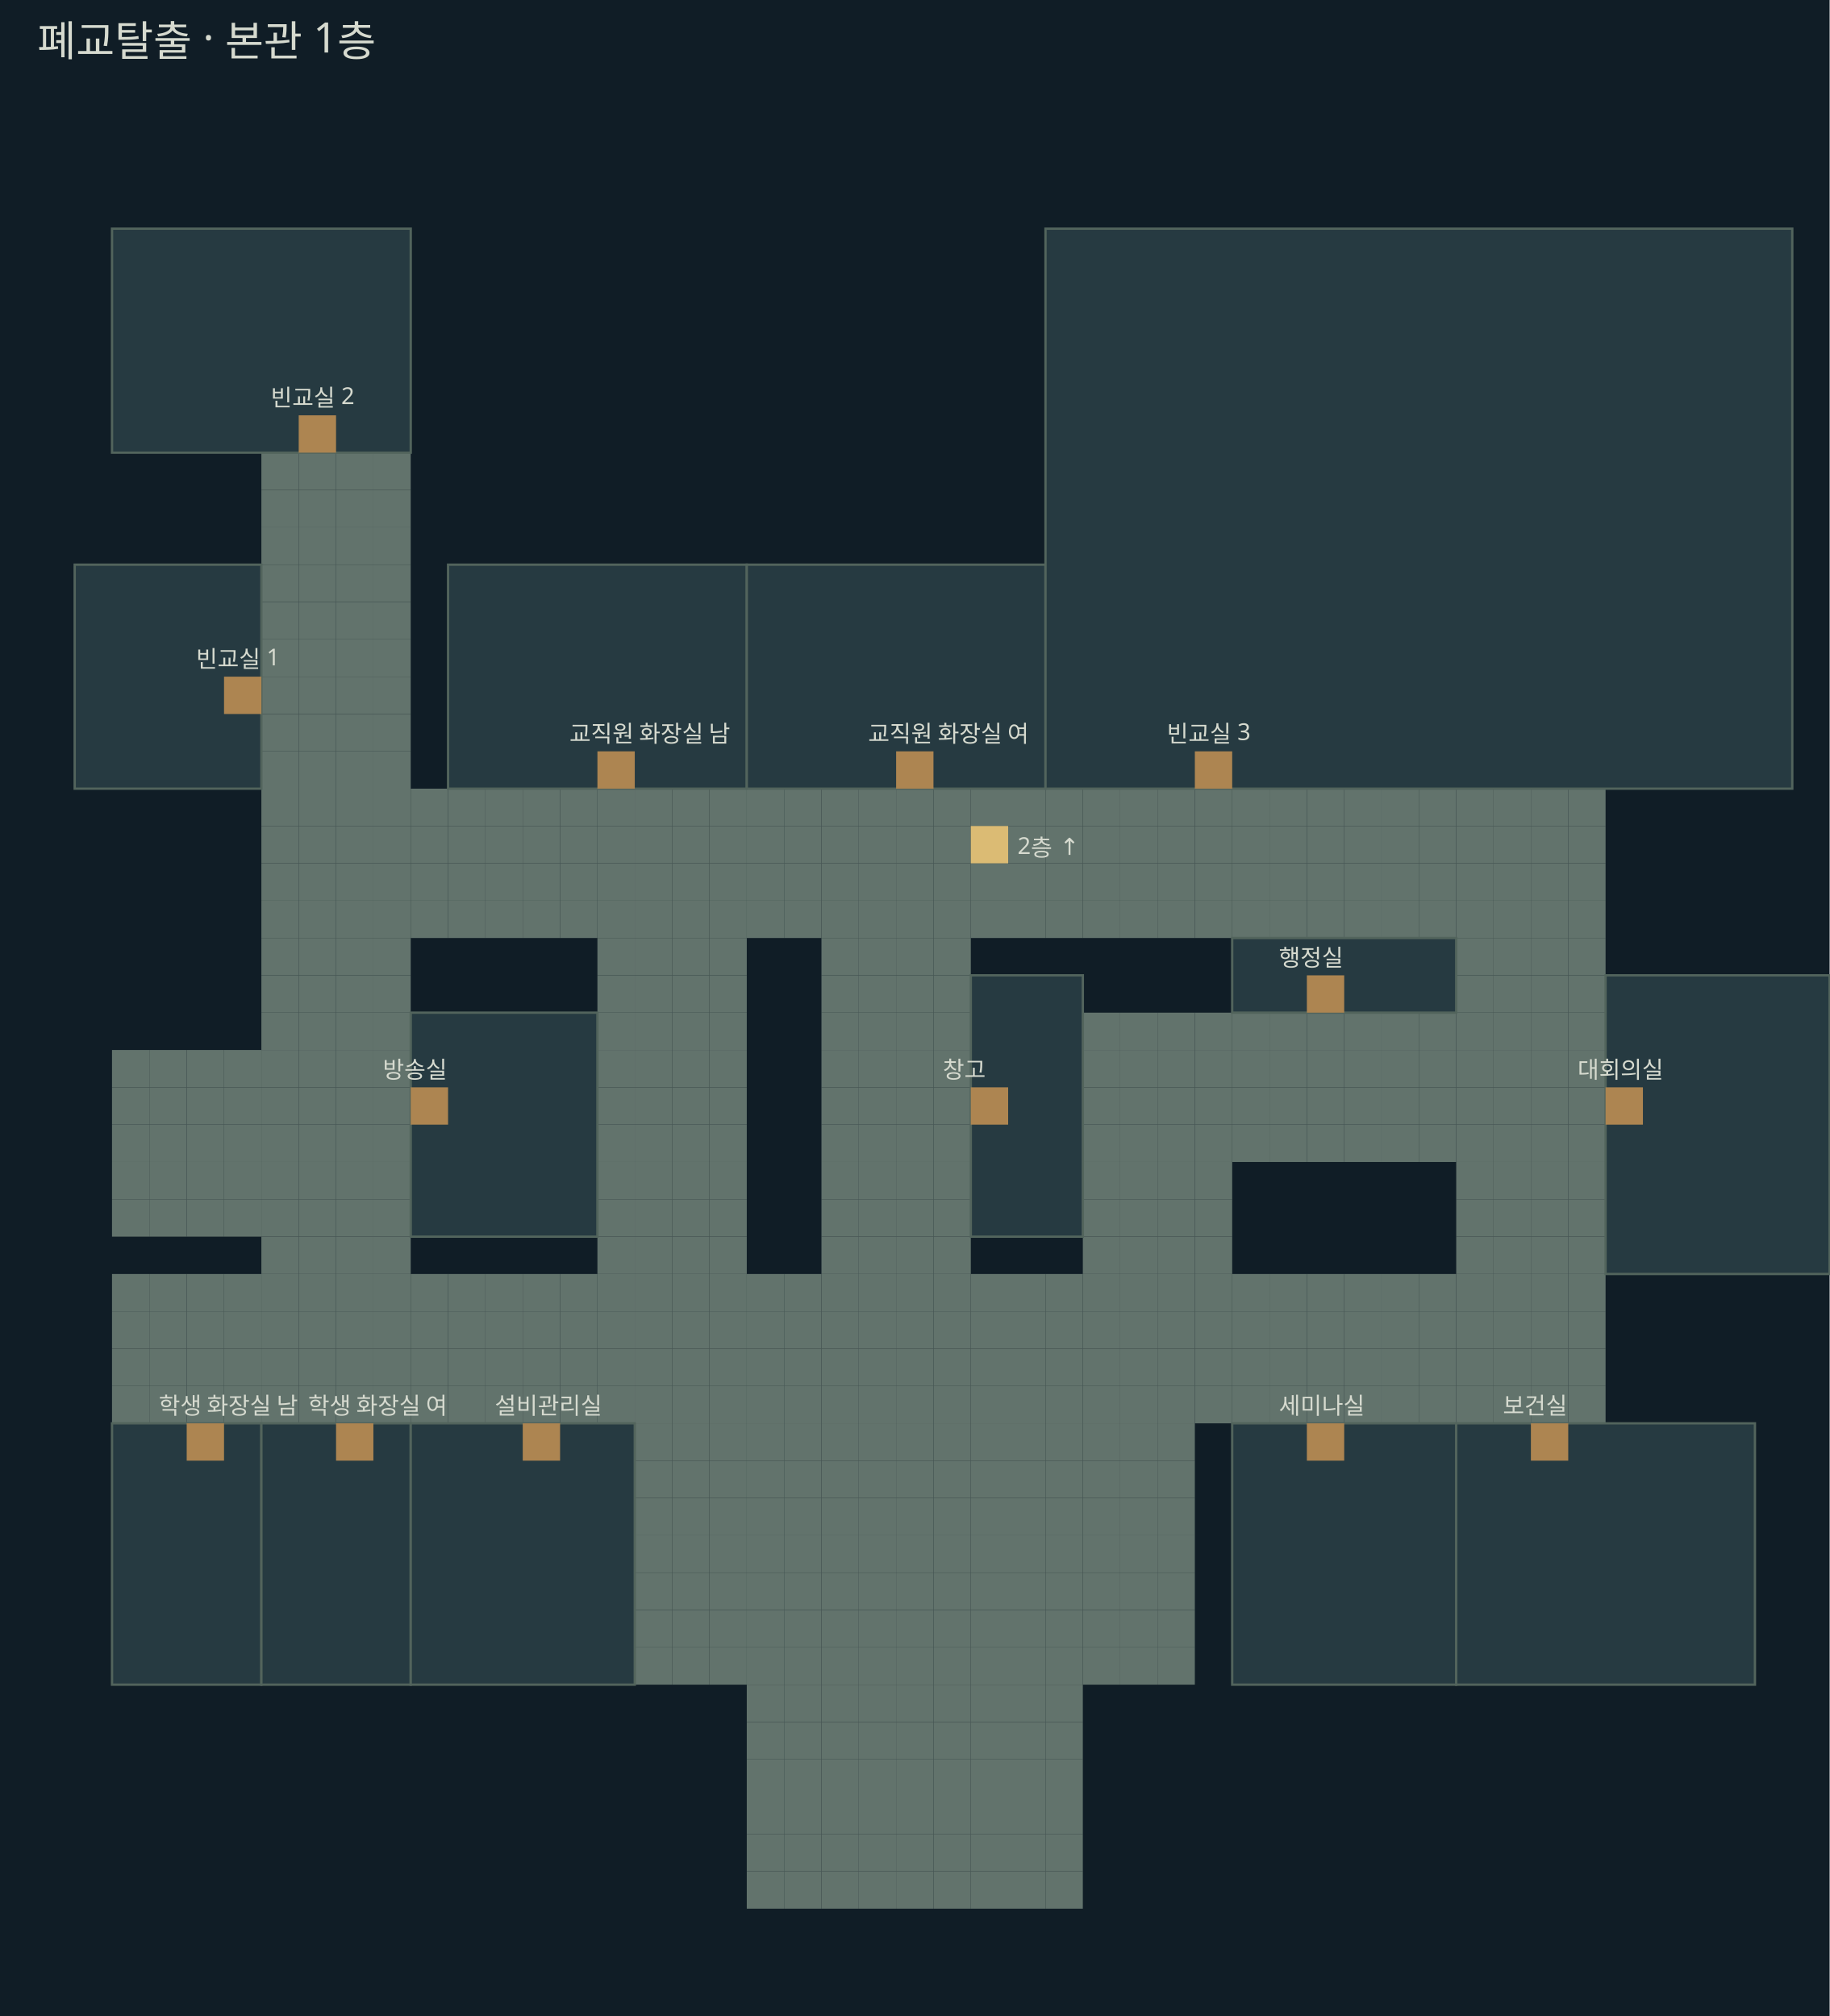
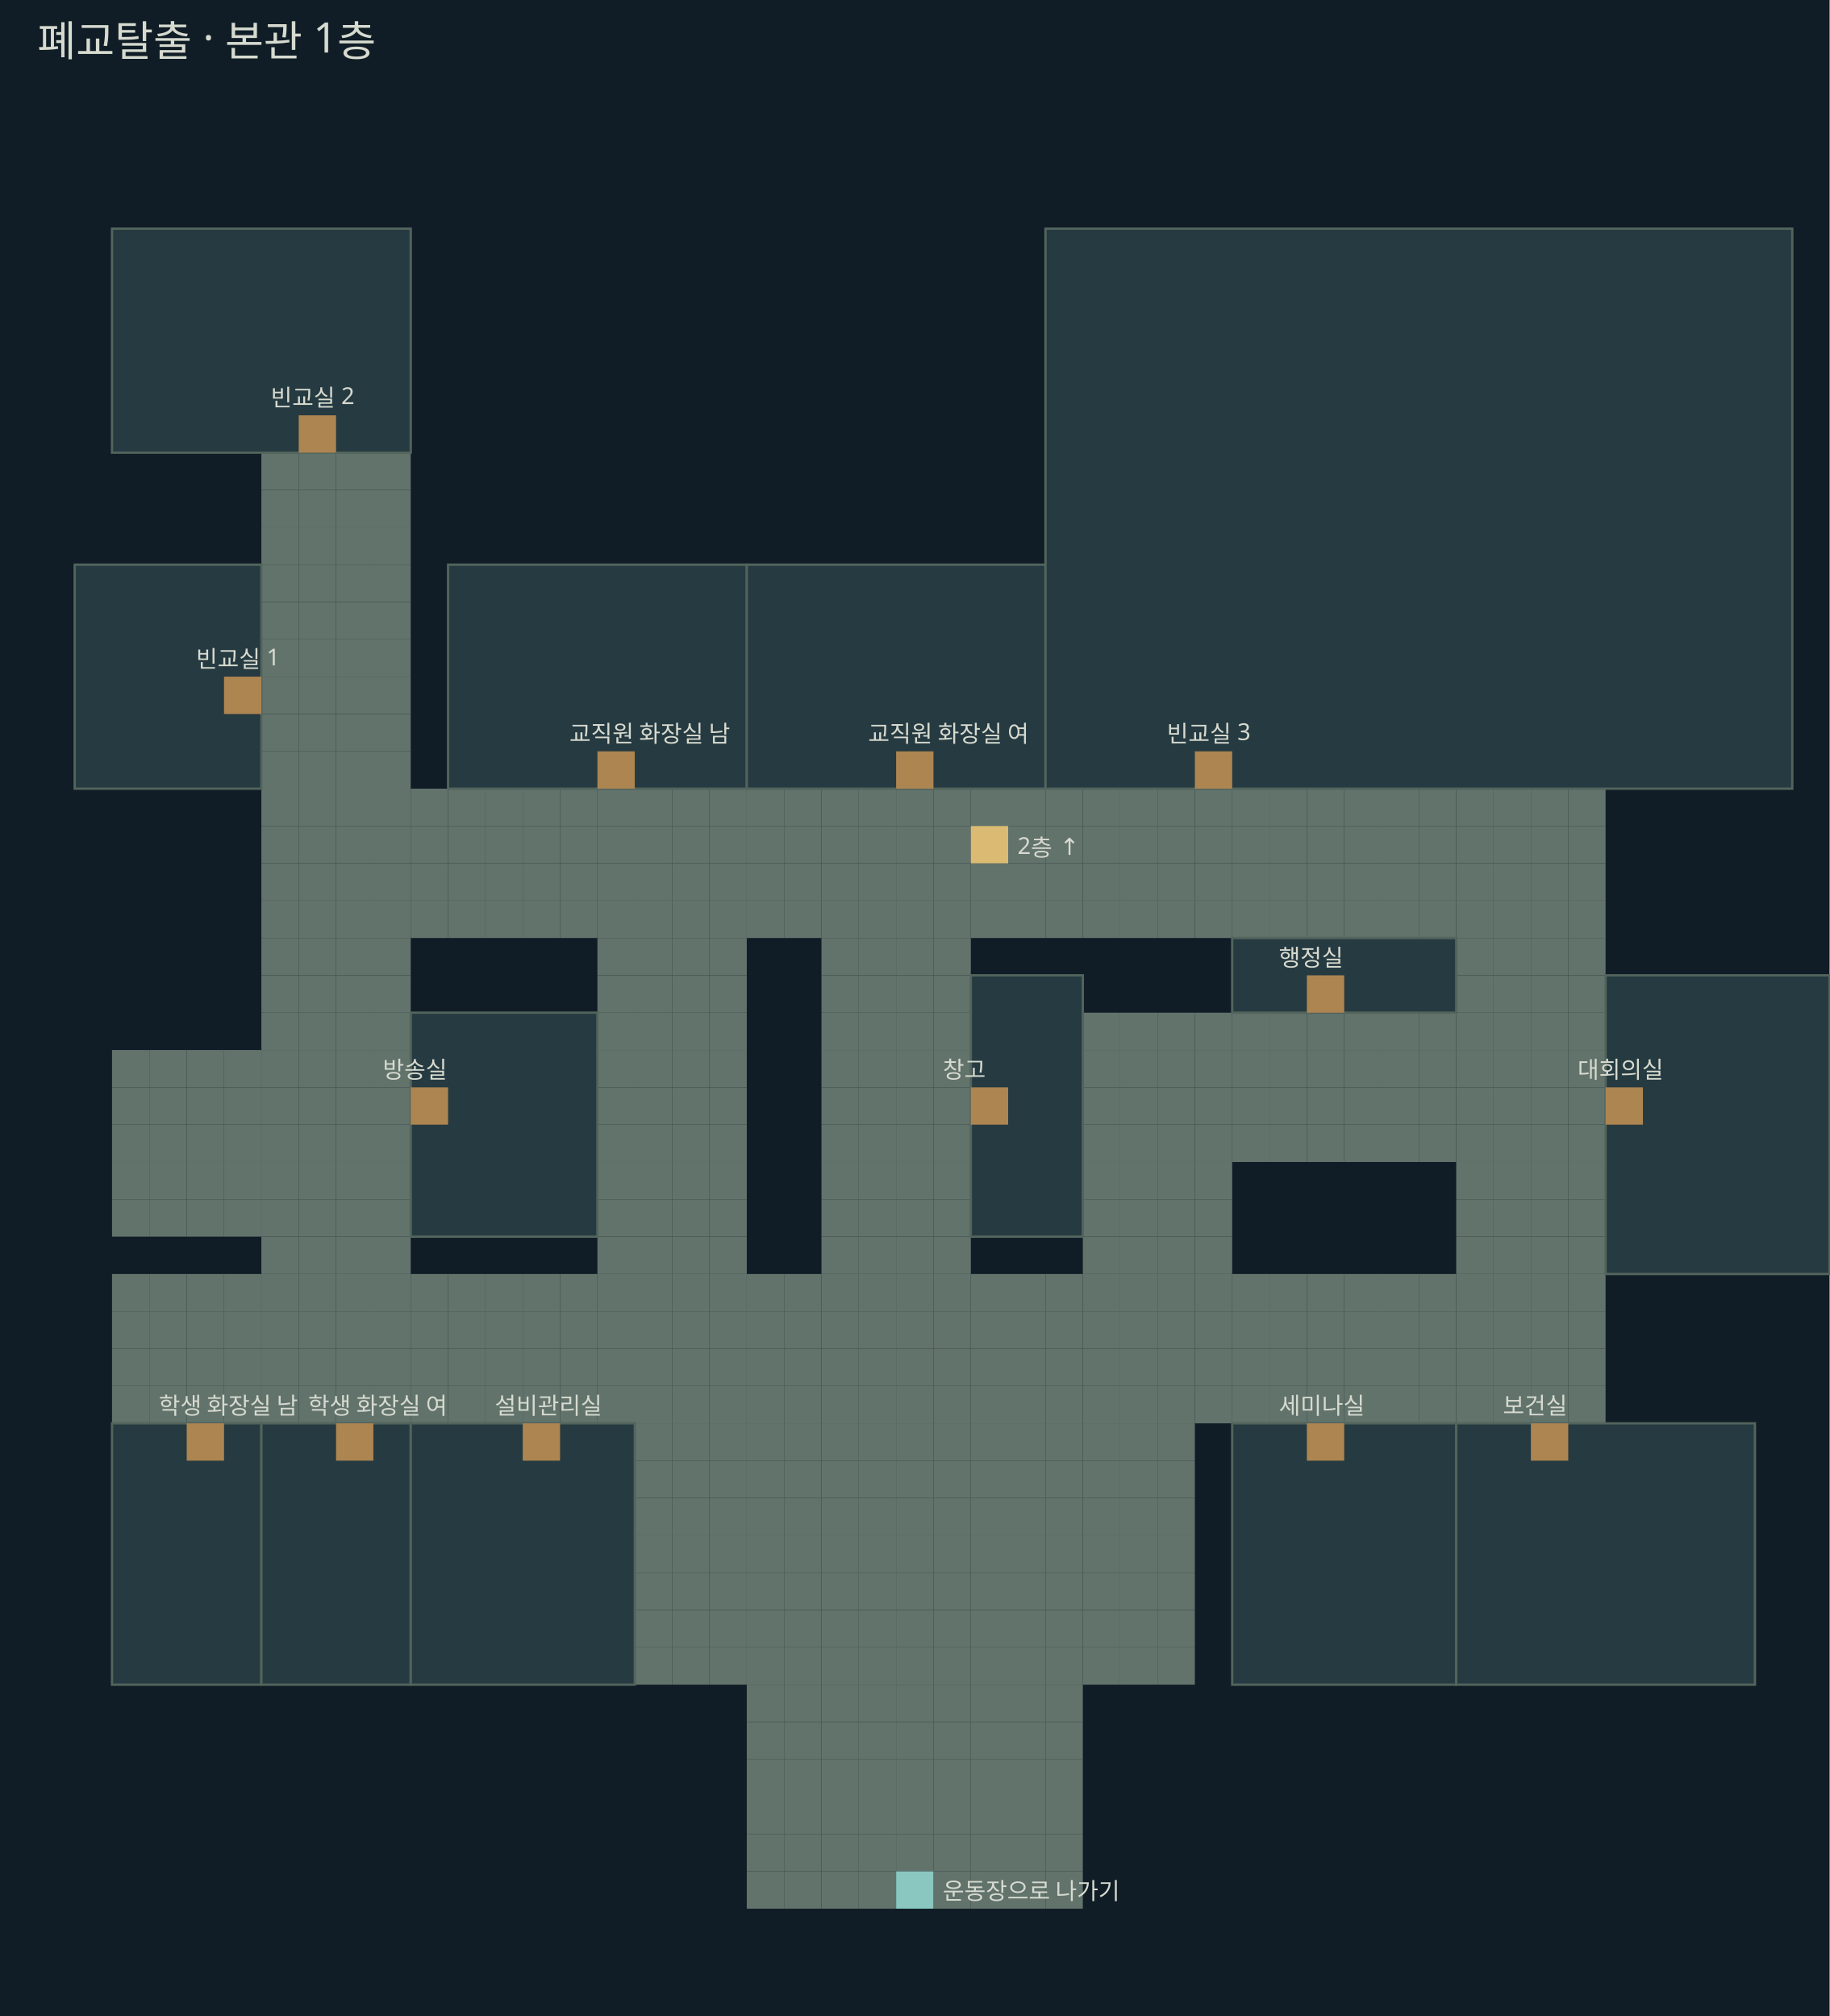
<svg xmlns="http://www.w3.org/2000/svg" viewBox="0 0 784 864">
  <rect width="784" height="864" fill="#101d26" />
  <style>text{font:10px sans-serif;fill:#d6dacf}</style>
  <text x="16" y="24" style="font-size:18px">폐교탈출 · 본관 1층</text>
  <rect x="48" y="594" width="16" height="16" fill="#62736c" />
  <rect x="48" y="578" width="16" height="16" fill="#62736c" />
  <rect x="48" y="562" width="16" height="16" fill="#62736c" />
  <rect x="48" y="546" width="16" height="16" fill="#62736c" />
  <rect x="48" y="514" width="16" height="16" fill="#62736c" />
  <rect x="48" y="498" width="16" height="16" fill="#62736c" />
  <rect x="48" y="482" width="16" height="16" fill="#62736c" />
  <rect x="48" y="466" width="16" height="16" fill="#62736c" />
  <rect x="48" y="450" width="16" height="16" fill="#62736c" />
  <rect x="64" y="594" width="16" height="16" fill="#62736c" />
  <rect x="64" y="578" width="16" height="16" fill="#62736c" />
  <rect x="64" y="562" width="16" height="16" fill="#62736c" />
  <rect x="64" y="546" width="16" height="16" fill="#62736c" />
  <rect x="64" y="514" width="16" height="16" fill="#62736c" />
  <rect x="64" y="498" width="16" height="16" fill="#62736c" />
  <rect x="64" y="482" width="16" height="16" fill="#62736c" />
  <rect x="64" y="466" width="16" height="16" fill="#62736c" />
  <rect x="64" y="450" width="16" height="16" fill="#62736c" />
  <rect x="80" y="594" width="16" height="16" fill="#62736c" />
  <rect x="80" y="578" width="16" height="16" fill="#62736c" />
  <rect x="80" y="562" width="16" height="16" fill="#62736c" />
  <rect x="80" y="546" width="16" height="16" fill="#62736c" />
  <rect x="80" y="514" width="16" height="16" fill="#62736c" />
  <rect x="80" y="498" width="16" height="16" fill="#62736c" />
  <rect x="80" y="482" width="16" height="16" fill="#62736c" />
  <rect x="80" y="466" width="16" height="16" fill="#62736c" />
  <rect x="80" y="450" width="16" height="16" fill="#62736c" />
  <rect x="96" y="594" width="16" height="16" fill="#62736c" />
  <rect x="96" y="578" width="16" height="16" fill="#62736c" />
  <rect x="96" y="562" width="16" height="16" fill="#62736c" />
  <rect x="96" y="546" width="16" height="16" fill="#62736c" />
  <rect x="96" y="514" width="16" height="16" fill="#62736c" />
  <rect x="96" y="498" width="16" height="16" fill="#62736c" />
  <rect x="96" y="482" width="16" height="16" fill="#62736c" />
  <rect x="96" y="466" width="16" height="16" fill="#62736c" />
  <rect x="96" y="450" width="16" height="16" fill="#62736c" />
  <rect x="112" y="594" width="16" height="16" fill="#62736c" />
  <rect x="112" y="578" width="16" height="16" fill="#62736c" />
  <rect x="112" y="562" width="16" height="16" fill="#62736c" />
  <rect x="112" y="546" width="16" height="16" fill="#62736c" />
  <rect x="112" y="530" width="16" height="16" fill="#62736c" />
  <rect x="112" y="514" width="16" height="16" fill="#62736c" />
  <rect x="112" y="498" width="16" height="16" fill="#62736c" />
  <rect x="112" y="482" width="16" height="16" fill="#62736c" />
  <rect x="112" y="466" width="16" height="16" fill="#62736c" />
  <rect x="112" y="450" width="16" height="16" fill="#62736c" />
  <rect x="112" y="434" width="16" height="16" fill="#62736c" />
  <rect x="112" y="418" width="16" height="16" fill="#62736c" />
  <rect x="112" y="402" width="16" height="16" fill="#62736c" />
  <rect x="112" y="386" width="16" height="16" fill="#62736c" />
  <rect x="112" y="370" width="16" height="16" fill="#62736c" />
  <rect x="112" y="354" width="16" height="16" fill="#62736c" />
  <rect x="112" y="338" width="16" height="16" fill="#62736c" />
  <rect x="112" y="322" width="16" height="16" fill="#62736c" />
  <rect x="112" y="306" width="16" height="16" fill="#62736c" />
  <rect x="112" y="290" width="16" height="16" fill="#62736c" />
  <rect x="112" y="274" width="16" height="16" fill="#62736c" />
  <rect x="112" y="258" width="16" height="16" fill="#62736c" />
  <rect x="112" y="242" width="16" height="16" fill="#62736c" />
  <rect x="112" y="226" width="16" height="16" fill="#62736c" />
  <rect x="112" y="210" width="16" height="16" fill="#62736c" />
  <rect x="112" y="194" width="16" height="16" fill="#62736c" />
  <rect x="128" y="594" width="16" height="16" fill="#62736c" />
  <rect x="128" y="578" width="16" height="16" fill="#62736c" />
  <rect x="128" y="562" width="16" height="16" fill="#62736c" />
  <rect x="128" y="546" width="16" height="16" fill="#62736c" />
  <rect x="128" y="530" width="16" height="16" fill="#62736c" />
  <rect x="128" y="514" width="16" height="16" fill="#62736c" />
  <rect x="128" y="498" width="16" height="16" fill="#62736c" />
  <rect x="128" y="482" width="16" height="16" fill="#62736c" />
  <rect x="128" y="466" width="16" height="16" fill="#62736c" />
  <rect x="128" y="450" width="16" height="16" fill="#62736c" />
  <rect x="128" y="434" width="16" height="16" fill="#62736c" />
  <rect x="128" y="418" width="16" height="16" fill="#62736c" />
  <rect x="128" y="402" width="16" height="16" fill="#62736c" />
  <rect x="128" y="386" width="16" height="16" fill="#62736c" />
  <rect x="128" y="370" width="16" height="16" fill="#62736c" />
  <rect x="128" y="354" width="16" height="16" fill="#62736c" />
  <rect x="128" y="338" width="16" height="16" fill="#62736c" />
  <rect x="128" y="322" width="16" height="16" fill="#62736c" />
  <rect x="128" y="306" width="16" height="16" fill="#62736c" />
  <rect x="128" y="290" width="16" height="16" fill="#62736c" />
  <rect x="128" y="274" width="16" height="16" fill="#62736c" />
  <rect x="128" y="258" width="16" height="16" fill="#62736c" />
  <rect x="128" y="242" width="16" height="16" fill="#62736c" />
  <rect x="128" y="226" width="16" height="16" fill="#62736c" />
  <rect x="128" y="210" width="16" height="16" fill="#62736c" />
  <rect x="128" y="194" width="16" height="16" fill="#62736c" />
  <rect x="144" y="594" width="16" height="16" fill="#62736c" />
  <rect x="144" y="578" width="16" height="16" fill="#62736c" />
  <rect x="144" y="562" width="16" height="16" fill="#62736c" />
  <rect x="144" y="546" width="16" height="16" fill="#62736c" />
  <rect x="144" y="530" width="16" height="16" fill="#62736c" />
  <rect x="144" y="514" width="16" height="16" fill="#62736c" />
  <rect x="144" y="498" width="16" height="16" fill="#62736c" />
  <rect x="144" y="482" width="16" height="16" fill="#62736c" />
  <rect x="144" y="466" width="16" height="16" fill="#62736c" />
  <rect x="144" y="450" width="16" height="16" fill="#62736c" />
  <rect x="144" y="434" width="16" height="16" fill="#62736c" />
  <rect x="144" y="418" width="16" height="16" fill="#62736c" />
  <rect x="144" y="402" width="16" height="16" fill="#62736c" />
  <rect x="144" y="386" width="16" height="16" fill="#62736c" />
  <rect x="144" y="370" width="16" height="16" fill="#62736c" />
  <rect x="144" y="354" width="16" height="16" fill="#62736c" />
  <rect x="144" y="338" width="16" height="16" fill="#62736c" />
  <rect x="144" y="322" width="16" height="16" fill="#62736c" />
  <rect x="144" y="306" width="16" height="16" fill="#62736c" />
  <rect x="144" y="290" width="16" height="16" fill="#62736c" />
  <rect x="144" y="274" width="16" height="16" fill="#62736c" />
  <rect x="144" y="258" width="16" height="16" fill="#62736c" />
  <rect x="144" y="242" width="16" height="16" fill="#62736c" />
  <rect x="144" y="226" width="16" height="16" fill="#62736c" />
  <rect x="144" y="210" width="16" height="16" fill="#62736c" />
  <rect x="144" y="194" width="16" height="16" fill="#62736c" />
  <rect x="160" y="594" width="16" height="16" fill="#62736c" />
  <rect x="160" y="578" width="16" height="16" fill="#62736c" />
  <rect x="160" y="562" width="16" height="16" fill="#62736c" />
  <rect x="160" y="546" width="16" height="16" fill="#62736c" />
  <rect x="160" y="530" width="16" height="16" fill="#62736c" />
  <rect x="160" y="514" width="16" height="16" fill="#62736c" />
  <rect x="160" y="498" width="16" height="16" fill="#62736c" />
  <rect x="160" y="482" width="16" height="16" fill="#62736c" />
  <rect x="160" y="466" width="16" height="16" fill="#62736c" />
  <rect x="160" y="450" width="16" height="16" fill="#62736c" />
  <rect x="160" y="434" width="16" height="16" fill="#62736c" />
  <rect x="160" y="418" width="16" height="16" fill="#62736c" />
  <rect x="160" y="402" width="16" height="16" fill="#62736c" />
  <rect x="160" y="386" width="16" height="16" fill="#62736c" />
  <rect x="160" y="370" width="16" height="16" fill="#62736c" />
  <rect x="160" y="354" width="16" height="16" fill="#62736c" />
  <rect x="160" y="338" width="16" height="16" fill="#62736c" />
  <rect x="160" y="322" width="16" height="16" fill="#62736c" />
  <rect x="160" y="306" width="16" height="16" fill="#62736c" />
  <rect x="160" y="290" width="16" height="16" fill="#62736c" />
  <rect x="160" y="274" width="16" height="16" fill="#62736c" />
  <rect x="160" y="258" width="16" height="16" fill="#62736c" />
  <rect x="160" y="242" width="16" height="16" fill="#62736c" />
  <rect x="160" y="226" width="16" height="16" fill="#62736c" />
  <rect x="160" y="210" width="16" height="16" fill="#62736c" />
  <rect x="160" y="194" width="16" height="16" fill="#62736c" />
  <rect x="176" y="594" width="16" height="16" fill="#62736c" />
  <rect x="176" y="578" width="16" height="16" fill="#62736c" />
  <rect x="176" y="562" width="16" height="16" fill="#62736c" />
  <rect x="176" y="546" width="16" height="16" fill="#62736c" />
  <rect x="176" y="386" width="16" height="16" fill="#62736c" />
  <rect x="176" y="370" width="16" height="16" fill="#62736c" />
  <rect x="176" y="354" width="16" height="16" fill="#62736c" />
  <rect x="176" y="338" width="16" height="16" fill="#62736c" />
  <rect x="192" y="594" width="16" height="16" fill="#62736c" />
  <rect x="192" y="578" width="16" height="16" fill="#62736c" />
  <rect x="192" y="562" width="16" height="16" fill="#62736c" />
  <rect x="192" y="546" width="16" height="16" fill="#62736c" />
  <rect x="192" y="386" width="16" height="16" fill="#62736c" />
  <rect x="192" y="370" width="16" height="16" fill="#62736c" />
  <rect x="192" y="354" width="16" height="16" fill="#62736c" />
  <rect x="192" y="338" width="16" height="16" fill="#62736c" />
  <rect x="208" y="594" width="16" height="16" fill="#62736c" />
  <rect x="208" y="578" width="16" height="16" fill="#62736c" />
  <rect x="208" y="562" width="16" height="16" fill="#62736c" />
  <rect x="208" y="546" width="16" height="16" fill="#62736c" />
  <rect x="208" y="386" width="16" height="16" fill="#62736c" />
  <rect x="208" y="370" width="16" height="16" fill="#62736c" />
  <rect x="208" y="354" width="16" height="16" fill="#62736c" />
  <rect x="208" y="338" width="16" height="16" fill="#62736c" />
  <rect x="224" y="594" width="16" height="16" fill="#62736c" />
  <rect x="224" y="578" width="16" height="16" fill="#62736c" />
  <rect x="224" y="562" width="16" height="16" fill="#62736c" />
  <rect x="224" y="546" width="16" height="16" fill="#62736c" />
  <rect x="224" y="386" width="16" height="16" fill="#62736c" />
  <rect x="224" y="370" width="16" height="16" fill="#62736c" />
  <rect x="224" y="354" width="16" height="16" fill="#62736c" />
  <rect x="224" y="338" width="16" height="16" fill="#62736c" />
  <rect x="240" y="594" width="16" height="16" fill="#62736c" />
  <rect x="240" y="578" width="16" height="16" fill="#62736c" />
  <rect x="240" y="562" width="16" height="16" fill="#62736c" />
  <rect x="240" y="546" width="16" height="16" fill="#62736c" />
  <rect x="240" y="386" width="16" height="16" fill="#62736c" />
  <rect x="240" y="370" width="16" height="16" fill="#62736c" />
  <rect x="240" y="354" width="16" height="16" fill="#62736c" />
  <rect x="240" y="338" width="16" height="16" fill="#62736c" />
  <rect x="256" y="594" width="16" height="16" fill="#62736c" />
  <rect x="256" y="578" width="16" height="16" fill="#62736c" />
  <rect x="256" y="562" width="16" height="16" fill="#62736c" />
  <rect x="256" y="546" width="16" height="16" fill="#62736c" />
  <rect x="256" y="530" width="16" height="16" fill="#62736c" />
  <rect x="256" y="514" width="16" height="16" fill="#62736c" />
  <rect x="256" y="498" width="16" height="16" fill="#62736c" />
  <rect x="256" y="482" width="16" height="16" fill="#62736c" />
  <rect x="256" y="466" width="16" height="16" fill="#62736c" />
  <rect x="256" y="450" width="16" height="16" fill="#62736c" />
  <rect x="256" y="434" width="16" height="16" fill="#62736c" />
  <rect x="256" y="418" width="16" height="16" fill="#62736c" />
  <rect x="256" y="402" width="16" height="16" fill="#62736c" />
  <rect x="256" y="386" width="16" height="16" fill="#62736c" />
  <rect x="256" y="370" width="16" height="16" fill="#62736c" />
  <rect x="256" y="354" width="16" height="16" fill="#62736c" />
  <rect x="256" y="338" width="16" height="16" fill="#62736c" />
  <rect x="272" y="706" width="16" height="16" fill="#62736c" />
  <rect x="272" y="690" width="16" height="16" fill="#62736c" />
  <rect x="272" y="674" width="16" height="16" fill="#62736c" />
  <rect x="272" y="658" width="16" height="16" fill="#62736c" />
  <rect x="272" y="642" width="16" height="16" fill="#62736c" />
  <rect x="272" y="626" width="16" height="16" fill="#62736c" />
  <rect x="272" y="610" width="16" height="16" fill="#62736c" />
  <rect x="272" y="594" width="16" height="16" fill="#62736c" />
  <rect x="272" y="578" width="16" height="16" fill="#62736c" />
  <rect x="272" y="562" width="16" height="16" fill="#62736c" />
  <rect x="272" y="546" width="16" height="16" fill="#62736c" />
  <rect x="272" y="530" width="16" height="16" fill="#62736c" />
  <rect x="272" y="514" width="16" height="16" fill="#62736c" />
  <rect x="272" y="498" width="16" height="16" fill="#62736c" />
  <rect x="272" y="482" width="16" height="16" fill="#62736c" />
  <rect x="272" y="466" width="16" height="16" fill="#62736c" />
  <rect x="272" y="450" width="16" height="16" fill="#62736c" />
  <rect x="272" y="434" width="16" height="16" fill="#62736c" />
  <rect x="272" y="418" width="16" height="16" fill="#62736c" />
  <rect x="272" y="402" width="16" height="16" fill="#62736c" />
  <rect x="272" y="386" width="16" height="16" fill="#62736c" />
  <rect x="272" y="370" width="16" height="16" fill="#62736c" />
  <rect x="272" y="354" width="16" height="16" fill="#62736c" />
  <rect x="272" y="338" width="16" height="16" fill="#62736c" />
  <rect x="288" y="706" width="16" height="16" fill="#62736c" />
  <rect x="288" y="690" width="16" height="16" fill="#62736c" />
  <rect x="288" y="674" width="16" height="16" fill="#62736c" />
  <rect x="288" y="658" width="16" height="16" fill="#62736c" />
  <rect x="288" y="642" width="16" height="16" fill="#62736c" />
  <rect x="288" y="626" width="16" height="16" fill="#62736c" />
  <rect x="288" y="610" width="16" height="16" fill="#62736c" />
  <rect x="288" y="594" width="16" height="16" fill="#62736c" />
  <rect x="288" y="578" width="16" height="16" fill="#62736c" />
  <rect x="288" y="562" width="16" height="16" fill="#62736c" />
  <rect x="288" y="546" width="16" height="16" fill="#62736c" />
  <rect x="288" y="530" width="16" height="16" fill="#62736c" />
  <rect x="288" y="514" width="16" height="16" fill="#62736c" />
  <rect x="288" y="498" width="16" height="16" fill="#62736c" />
  <rect x="288" y="482" width="16" height="16" fill="#62736c" />
  <rect x="288" y="466" width="16" height="16" fill="#62736c" />
  <rect x="288" y="450" width="16" height="16" fill="#62736c" />
  <rect x="288" y="434" width="16" height="16" fill="#62736c" />
  <rect x="288" y="418" width="16" height="16" fill="#62736c" />
  <rect x="288" y="402" width="16" height="16" fill="#62736c" />
  <rect x="288" y="386" width="16" height="16" fill="#62736c" />
  <rect x="288" y="370" width="16" height="16" fill="#62736c" />
  <rect x="288" y="354" width="16" height="16" fill="#62736c" />
  <rect x="288" y="338" width="16" height="16" fill="#62736c" />
  <rect x="304" y="706" width="16" height="16" fill="#62736c" />
  <rect x="304" y="690" width="16" height="16" fill="#62736c" />
  <rect x="304" y="674" width="16" height="16" fill="#62736c" />
  <rect x="304" y="658" width="16" height="16" fill="#62736c" />
  <rect x="304" y="642" width="16" height="16" fill="#62736c" />
  <rect x="304" y="626" width="16" height="16" fill="#62736c" />
  <rect x="304" y="610" width="16" height="16" fill="#62736c" />
  <rect x="304" y="594" width="16" height="16" fill="#62736c" />
  <rect x="304" y="578" width="16" height="16" fill="#62736c" />
  <rect x="304" y="562" width="16" height="16" fill="#62736c" />
  <rect x="304" y="546" width="16" height="16" fill="#62736c" />
  <rect x="304" y="530" width="16" height="16" fill="#62736c" />
  <rect x="304" y="514" width="16" height="16" fill="#62736c" />
  <rect x="304" y="498" width="16" height="16" fill="#62736c" />
  <rect x="304" y="482" width="16" height="16" fill="#62736c" />
  <rect x="304" y="466" width="16" height="16" fill="#62736c" />
  <rect x="304" y="450" width="16" height="16" fill="#62736c" />
  <rect x="304" y="434" width="16" height="16" fill="#62736c" />
  <rect x="304" y="418" width="16" height="16" fill="#62736c" />
  <rect x="304" y="402" width="16" height="16" fill="#62736c" />
  <rect x="304" y="386" width="16" height="16" fill="#62736c" />
  <rect x="304" y="370" width="16" height="16" fill="#62736c" />
  <rect x="304" y="354" width="16" height="16" fill="#62736c" />
  <rect x="304" y="338" width="16" height="16" fill="#62736c" />
  <rect x="320" y="802" width="16" height="16" fill="#62736c" />
  <rect x="320" y="786" width="16" height="16" fill="#62736c" />
  <rect x="320" y="770" width="16" height="16" fill="#62736c" />
  <rect x="320" y="754" width="16" height="16" fill="#62736c" />
  <rect x="320" y="738" width="16" height="16" fill="#62736c" />
  <rect x="320" y="722" width="16" height="16" fill="#62736c" />
  <rect x="320" y="706" width="16" height="16" fill="#62736c" />
  <rect x="320" y="690" width="16" height="16" fill="#62736c" />
  <rect x="320" y="674" width="16" height="16" fill="#62736c" />
  <rect x="320" y="658" width="16" height="16" fill="#62736c" />
  <rect x="320" y="642" width="16" height="16" fill="#62736c" />
  <rect x="320" y="626" width="16" height="16" fill="#62736c" />
  <rect x="320" y="610" width="16" height="16" fill="#62736c" />
  <rect x="320" y="594" width="16" height="16" fill="#62736c" />
  <rect x="320" y="578" width="16" height="16" fill="#62736c" />
  <rect x="320" y="562" width="16" height="16" fill="#62736c" />
  <rect x="320" y="546" width="16" height="16" fill="#62736c" />
  <rect x="320" y="386" width="16" height="16" fill="#62736c" />
  <rect x="320" y="370" width="16" height="16" fill="#62736c" />
  <rect x="320" y="354" width="16" height="16" fill="#62736c" />
  <rect x="320" y="338" width="16" height="16" fill="#62736c" />
  <rect x="336" y="802" width="16" height="16" fill="#62736c" />
  <rect x="336" y="786" width="16" height="16" fill="#62736c" />
  <rect x="336" y="770" width="16" height="16" fill="#62736c" />
  <rect x="336" y="754" width="16" height="16" fill="#62736c" />
  <rect x="336" y="738" width="16" height="16" fill="#62736c" />
  <rect x="336" y="722" width="16" height="16" fill="#62736c" />
  <rect x="336" y="706" width="16" height="16" fill="#62736c" />
  <rect x="336" y="690" width="16" height="16" fill="#62736c" />
  <rect x="336" y="674" width="16" height="16" fill="#62736c" />
  <rect x="336" y="658" width="16" height="16" fill="#62736c" />
  <rect x="336" y="642" width="16" height="16" fill="#62736c" />
  <rect x="336" y="626" width="16" height="16" fill="#62736c" />
  <rect x="336" y="610" width="16" height="16" fill="#62736c" />
  <rect x="336" y="594" width="16" height="16" fill="#62736c" />
  <rect x="336" y="578" width="16" height="16" fill="#62736c" />
  <rect x="336" y="562" width="16" height="16" fill="#62736c" />
  <rect x="336" y="546" width="16" height="16" fill="#62736c" />
  <rect x="336" y="386" width="16" height="16" fill="#62736c" />
  <rect x="336" y="370" width="16" height="16" fill="#62736c" />
  <rect x="336" y="354" width="16" height="16" fill="#62736c" />
  <rect x="336" y="338" width="16" height="16" fill="#62736c" />
  <rect x="352" y="802" width="16" height="16" fill="#62736c" />
  <rect x="352" y="786" width="16" height="16" fill="#62736c" />
  <rect x="352" y="770" width="16" height="16" fill="#62736c" />
  <rect x="352" y="754" width="16" height="16" fill="#62736c" />
  <rect x="352" y="738" width="16" height="16" fill="#62736c" />
  <rect x="352" y="722" width="16" height="16" fill="#62736c" />
  <rect x="352" y="706" width="16" height="16" fill="#62736c" />
  <rect x="352" y="690" width="16" height="16" fill="#62736c" />
  <rect x="352" y="674" width="16" height="16" fill="#62736c" />
  <rect x="352" y="658" width="16" height="16" fill="#62736c" />
  <rect x="352" y="642" width="16" height="16" fill="#62736c" />
  <rect x="352" y="626" width="16" height="16" fill="#62736c" />
  <rect x="352" y="610" width="16" height="16" fill="#62736c" />
  <rect x="352" y="594" width="16" height="16" fill="#62736c" />
  <rect x="352" y="578" width="16" height="16" fill="#62736c" />
  <rect x="352" y="562" width="16" height="16" fill="#62736c" />
  <rect x="352" y="546" width="16" height="16" fill="#62736c" />
  <rect x="352" y="530" width="16" height="16" fill="#62736c" />
  <rect x="352" y="514" width="16" height="16" fill="#62736c" />
  <rect x="352" y="498" width="16" height="16" fill="#62736c" />
  <rect x="352" y="482" width="16" height="16" fill="#62736c" />
  <rect x="352" y="466" width="16" height="16" fill="#62736c" />
  <rect x="352" y="450" width="16" height="16" fill="#62736c" />
  <rect x="352" y="434" width="16" height="16" fill="#62736c" />
  <rect x="352" y="418" width="16" height="16" fill="#62736c" />
  <rect x="352" y="402" width="16" height="16" fill="#62736c" />
  <rect x="352" y="386" width="16" height="16" fill="#62736c" />
  <rect x="352" y="370" width="16" height="16" fill="#62736c" />
  <rect x="352" y="354" width="16" height="16" fill="#62736c" />
  <rect x="352" y="338" width="16" height="16" fill="#62736c" />
  <rect x="368" y="802" width="16" height="16" fill="#62736c" />
  <rect x="368" y="786" width="16" height="16" fill="#62736c" />
  <rect x="368" y="770" width="16" height="16" fill="#62736c" />
  <rect x="368" y="754" width="16" height="16" fill="#62736c" />
  <rect x="368" y="738" width="16" height="16" fill="#62736c" />
  <rect x="368" y="722" width="16" height="16" fill="#62736c" />
  <rect x="368" y="706" width="16" height="16" fill="#62736c" />
  <rect x="368" y="690" width="16" height="16" fill="#62736c" />
  <rect x="368" y="674" width="16" height="16" fill="#62736c" />
  <rect x="368" y="658" width="16" height="16" fill="#62736c" />
  <rect x="368" y="642" width="16" height="16" fill="#62736c" />
  <rect x="368" y="626" width="16" height="16" fill="#62736c" />
  <rect x="368" y="610" width="16" height="16" fill="#62736c" />
  <rect x="368" y="594" width="16" height="16" fill="#62736c" />
  <rect x="368" y="578" width="16" height="16" fill="#62736c" />
  <rect x="368" y="562" width="16" height="16" fill="#62736c" />
  <rect x="368" y="546" width="16" height="16" fill="#62736c" />
  <rect x="368" y="530" width="16" height="16" fill="#62736c" />
  <rect x="368" y="514" width="16" height="16" fill="#62736c" />
  <rect x="368" y="498" width="16" height="16" fill="#62736c" />
  <rect x="368" y="482" width="16" height="16" fill="#62736c" />
  <rect x="368" y="466" width="16" height="16" fill="#62736c" />
  <rect x="368" y="450" width="16" height="16" fill="#62736c" />
  <rect x="368" y="434" width="16" height="16" fill="#62736c" />
  <rect x="368" y="418" width="16" height="16" fill="#62736c" />
  <rect x="368" y="402" width="16" height="16" fill="#62736c" />
  <rect x="368" y="386" width="16" height="16" fill="#62736c" />
  <rect x="368" y="370" width="16" height="16" fill="#62736c" />
  <rect x="368" y="354" width="16" height="16" fill="#62736c" />
  <rect x="368" y="338" width="16" height="16" fill="#62736c" />
-   <rect x="384" y="802" width="16" height="16" fill="#62736c" />
  <rect x="384" y="786" width="16" height="16" fill="#62736c" />
  <rect x="384" y="770" width="16" height="16" fill="#62736c" />
  <rect x="384" y="754" width="16" height="16" fill="#62736c" />
  <rect x="384" y="738" width="16" height="16" fill="#62736c" />
  <rect x="384" y="722" width="16" height="16" fill="#62736c" />
  <rect x="384" y="706" width="16" height="16" fill="#62736c" />
  <rect x="384" y="690" width="16" height="16" fill="#62736c" />
  <rect x="384" y="674" width="16" height="16" fill="#62736c" />
  <rect x="384" y="658" width="16" height="16" fill="#62736c" />
  <rect x="384" y="642" width="16" height="16" fill="#62736c" />
  <rect x="384" y="626" width="16" height="16" fill="#62736c" />
  <rect x="384" y="610" width="16" height="16" fill="#62736c" />
  <rect x="384" y="594" width="16" height="16" fill="#62736c" />
  <rect x="384" y="578" width="16" height="16" fill="#62736c" />
  <rect x="384" y="562" width="16" height="16" fill="#62736c" />
  <rect x="384" y="546" width="16" height="16" fill="#62736c" />
  <rect x="384" y="530" width="16" height="16" fill="#62736c" />
  <rect x="384" y="514" width="16" height="16" fill="#62736c" />
  <rect x="384" y="498" width="16" height="16" fill="#62736c" />
  <rect x="384" y="482" width="16" height="16" fill="#62736c" />
  <rect x="384" y="466" width="16" height="16" fill="#62736c" />
  <rect x="384" y="450" width="16" height="16" fill="#62736c" />
  <rect x="384" y="434" width="16" height="16" fill="#62736c" />
  <rect x="384" y="418" width="16" height="16" fill="#62736c" />
  <rect x="384" y="402" width="16" height="16" fill="#62736c" />
  <rect x="384" y="386" width="16" height="16" fill="#62736c" />
  <rect x="384" y="370" width="16" height="16" fill="#62736c" />
  <rect x="384" y="354" width="16" height="16" fill="#62736c" />
  <rect x="384" y="338" width="16" height="16" fill="#62736c" />
  <rect x="400" y="802" width="16" height="16" fill="#62736c" />
  <rect x="400" y="786" width="16" height="16" fill="#62736c" />
  <rect x="400" y="770" width="16" height="16" fill="#62736c" />
  <rect x="400" y="754" width="16" height="16" fill="#62736c" />
  <rect x="400" y="738" width="16" height="16" fill="#62736c" />
  <rect x="400" y="722" width="16" height="16" fill="#62736c" />
  <rect x="400" y="706" width="16" height="16" fill="#62736c" />
  <rect x="400" y="690" width="16" height="16" fill="#62736c" />
  <rect x="400" y="674" width="16" height="16" fill="#62736c" />
  <rect x="400" y="658" width="16" height="16" fill="#62736c" />
  <rect x="400" y="642" width="16" height="16" fill="#62736c" />
  <rect x="400" y="626" width="16" height="16" fill="#62736c" />
  <rect x="400" y="610" width="16" height="16" fill="#62736c" />
  <rect x="400" y="594" width="16" height="16" fill="#62736c" />
  <rect x="400" y="578" width="16" height="16" fill="#62736c" />
  <rect x="400" y="562" width="16" height="16" fill="#62736c" />
  <rect x="400" y="546" width="16" height="16" fill="#62736c" />
  <rect x="400" y="530" width="16" height="16" fill="#62736c" />
  <rect x="400" y="514" width="16" height="16" fill="#62736c" />
  <rect x="400" y="498" width="16" height="16" fill="#62736c" />
  <rect x="400" y="482" width="16" height="16" fill="#62736c" />
  <rect x="400" y="466" width="16" height="16" fill="#62736c" />
  <rect x="400" y="450" width="16" height="16" fill="#62736c" />
  <rect x="400" y="434" width="16" height="16" fill="#62736c" />
  <rect x="400" y="418" width="16" height="16" fill="#62736c" />
  <rect x="400" y="402" width="16" height="16" fill="#62736c" />
  <rect x="400" y="386" width="16" height="16" fill="#62736c" />
  <rect x="400" y="370" width="16" height="16" fill="#62736c" />
  <rect x="400" y="354" width="16" height="16" fill="#62736c" />
  <rect x="400" y="338" width="16" height="16" fill="#62736c" />
  <rect x="416" y="802" width="16" height="16" fill="#62736c" />
  <rect x="416" y="786" width="16" height="16" fill="#62736c" />
  <rect x="416" y="770" width="16" height="16" fill="#62736c" />
  <rect x="416" y="754" width="16" height="16" fill="#62736c" />
  <rect x="416" y="738" width="16" height="16" fill="#62736c" />
  <rect x="416" y="722" width="16" height="16" fill="#62736c" />
  <rect x="416" y="706" width="16" height="16" fill="#62736c" />
  <rect x="416" y="690" width="16" height="16" fill="#62736c" />
  <rect x="416" y="674" width="16" height="16" fill="#62736c" />
  <rect x="416" y="658" width="16" height="16" fill="#62736c" />
  <rect x="416" y="642" width="16" height="16" fill="#62736c" />
  <rect x="416" y="626" width="16" height="16" fill="#62736c" />
  <rect x="416" y="610" width="16" height="16" fill="#62736c" />
  <rect x="416" y="594" width="16" height="16" fill="#62736c" />
  <rect x="416" y="578" width="16" height="16" fill="#62736c" />
  <rect x="416" y="562" width="16" height="16" fill="#62736c" />
  <rect x="416" y="546" width="16" height="16" fill="#62736c" />
  <rect x="416" y="386" width="16" height="16" fill="#62736c" />
  <rect x="416" y="370" width="16" height="16" fill="#62736c" />
  <rect x="416" y="354" width="16" height="16" fill="#62736c" />
  <rect x="416" y="338" width="16" height="16" fill="#62736c" />
  <rect x="432" y="802" width="16" height="16" fill="#62736c" />
  <rect x="432" y="786" width="16" height="16" fill="#62736c" />
  <rect x="432" y="770" width="16" height="16" fill="#62736c" />
  <rect x="432" y="754" width="16" height="16" fill="#62736c" />
  <rect x="432" y="738" width="16" height="16" fill="#62736c" />
  <rect x="432" y="722" width="16" height="16" fill="#62736c" />
  <rect x="432" y="706" width="16" height="16" fill="#62736c" />
  <rect x="432" y="690" width="16" height="16" fill="#62736c" />
  <rect x="432" y="674" width="16" height="16" fill="#62736c" />
  <rect x="432" y="658" width="16" height="16" fill="#62736c" />
  <rect x="432" y="642" width="16" height="16" fill="#62736c" />
  <rect x="432" y="626" width="16" height="16" fill="#62736c" />
  <rect x="432" y="610" width="16" height="16" fill="#62736c" />
  <rect x="432" y="594" width="16" height="16" fill="#62736c" />
  <rect x="432" y="578" width="16" height="16" fill="#62736c" />
  <rect x="432" y="562" width="16" height="16" fill="#62736c" />
  <rect x="432" y="546" width="16" height="16" fill="#62736c" />
  <rect x="432" y="386" width="16" height="16" fill="#62736c" />
  <rect x="432" y="370" width="16" height="16" fill="#62736c" />
  <rect x="432" y="354" width="16" height="16" fill="#62736c" />
  <rect x="432" y="338" width="16" height="16" fill="#62736c" />
  <rect x="448" y="802" width="16" height="16" fill="#62736c" />
  <rect x="448" y="786" width="16" height="16" fill="#62736c" />
  <rect x="448" y="770" width="16" height="16" fill="#62736c" />
  <rect x="448" y="754" width="16" height="16" fill="#62736c" />
  <rect x="448" y="738" width="16" height="16" fill="#62736c" />
  <rect x="448" y="722" width="16" height="16" fill="#62736c" />
  <rect x="448" y="706" width="16" height="16" fill="#62736c" />
  <rect x="448" y="690" width="16" height="16" fill="#62736c" />
  <rect x="448" y="674" width="16" height="16" fill="#62736c" />
  <rect x="448" y="658" width="16" height="16" fill="#62736c" />
  <rect x="448" y="642" width="16" height="16" fill="#62736c" />
  <rect x="448" y="626" width="16" height="16" fill="#62736c" />
  <rect x="448" y="610" width="16" height="16" fill="#62736c" />
  <rect x="448" y="594" width="16" height="16" fill="#62736c" />
  <rect x="448" y="578" width="16" height="16" fill="#62736c" />
  <rect x="448" y="562" width="16" height="16" fill="#62736c" />
  <rect x="448" y="546" width="16" height="16" fill="#62736c" />
  <rect x="448" y="386" width="16" height="16" fill="#62736c" />
  <rect x="448" y="370" width="16" height="16" fill="#62736c" />
  <rect x="448" y="354" width="16" height="16" fill="#62736c" />
  <rect x="448" y="338" width="16" height="16" fill="#62736c" />
  <rect x="464" y="706" width="16" height="16" fill="#62736c" />
  <rect x="464" y="690" width="16" height="16" fill="#62736c" />
  <rect x="464" y="674" width="16" height="16" fill="#62736c" />
  <rect x="464" y="658" width="16" height="16" fill="#62736c" />
  <rect x="464" y="642" width="16" height="16" fill="#62736c" />
  <rect x="464" y="626" width="16" height="16" fill="#62736c" />
  <rect x="464" y="610" width="16" height="16" fill="#62736c" />
  <rect x="464" y="594" width="16" height="16" fill="#62736c" />
  <rect x="464" y="578" width="16" height="16" fill="#62736c" />
  <rect x="464" y="562" width="16" height="16" fill="#62736c" />
  <rect x="464" y="546" width="16" height="16" fill="#62736c" />
  <rect x="464" y="530" width="16" height="16" fill="#62736c" />
  <rect x="464" y="514" width="16" height="16" fill="#62736c" />
  <rect x="464" y="498" width="16" height="16" fill="#62736c" />
  <rect x="464" y="482" width="16" height="16" fill="#62736c" />
  <rect x="464" y="466" width="16" height="16" fill="#62736c" />
  <rect x="464" y="450" width="16" height="16" fill="#62736c" />
  <rect x="464" y="434" width="16" height="16" fill="#62736c" />
  <rect x="464" y="386" width="16" height="16" fill="#62736c" />
  <rect x="464" y="370" width="16" height="16" fill="#62736c" />
  <rect x="464" y="354" width="16" height="16" fill="#62736c" />
  <rect x="464" y="338" width="16" height="16" fill="#62736c" />
  <rect x="480" y="706" width="16" height="16" fill="#62736c" />
  <rect x="480" y="690" width="16" height="16" fill="#62736c" />
  <rect x="480" y="674" width="16" height="16" fill="#62736c" />
  <rect x="480" y="658" width="16" height="16" fill="#62736c" />
  <rect x="480" y="642" width="16" height="16" fill="#62736c" />
  <rect x="480" y="626" width="16" height="16" fill="#62736c" />
  <rect x="480" y="610" width="16" height="16" fill="#62736c" />
  <rect x="480" y="594" width="16" height="16" fill="#62736c" />
  <rect x="480" y="578" width="16" height="16" fill="#62736c" />
  <rect x="480" y="562" width="16" height="16" fill="#62736c" />
  <rect x="480" y="546" width="16" height="16" fill="#62736c" />
  <rect x="480" y="530" width="16" height="16" fill="#62736c" />
  <rect x="480" y="514" width="16" height="16" fill="#62736c" />
  <rect x="480" y="498" width="16" height="16" fill="#62736c" />
  <rect x="480" y="482" width="16" height="16" fill="#62736c" />
  <rect x="480" y="466" width="16" height="16" fill="#62736c" />
  <rect x="480" y="450" width="16" height="16" fill="#62736c" />
  <rect x="480" y="434" width="16" height="16" fill="#62736c" />
  <rect x="480" y="386" width="16" height="16" fill="#62736c" />
  <rect x="480" y="370" width="16" height="16" fill="#62736c" />
  <rect x="480" y="354" width="16" height="16" fill="#62736c" />
  <rect x="480" y="338" width="16" height="16" fill="#62736c" />
  <rect x="496" y="706" width="16" height="16" fill="#62736c" />
  <rect x="496" y="690" width="16" height="16" fill="#62736c" />
  <rect x="496" y="674" width="16" height="16" fill="#62736c" />
  <rect x="496" y="658" width="16" height="16" fill="#62736c" />
  <rect x="496" y="642" width="16" height="16" fill="#62736c" />
  <rect x="496" y="626" width="16" height="16" fill="#62736c" />
  <rect x="496" y="610" width="16" height="16" fill="#62736c" />
  <rect x="496" y="594" width="16" height="16" fill="#62736c" />
  <rect x="496" y="578" width="16" height="16" fill="#62736c" />
  <rect x="496" y="562" width="16" height="16" fill="#62736c" />
  <rect x="496" y="546" width="16" height="16" fill="#62736c" />
  <rect x="496" y="530" width="16" height="16" fill="#62736c" />
  <rect x="496" y="514" width="16" height="16" fill="#62736c" />
  <rect x="496" y="498" width="16" height="16" fill="#62736c" />
  <rect x="496" y="482" width="16" height="16" fill="#62736c" />
  <rect x="496" y="466" width="16" height="16" fill="#62736c" />
  <rect x="496" y="450" width="16" height="16" fill="#62736c" />
  <rect x="496" y="434" width="16" height="16" fill="#62736c" />
  <rect x="496" y="386" width="16" height="16" fill="#62736c" />
  <rect x="496" y="370" width="16" height="16" fill="#62736c" />
  <rect x="496" y="354" width="16" height="16" fill="#62736c" />
  <rect x="496" y="338" width="16" height="16" fill="#62736c" />
  <rect x="512" y="594" width="16" height="16" fill="#62736c" />
  <rect x="512" y="578" width="16" height="16" fill="#62736c" />
  <rect x="512" y="562" width="16" height="16" fill="#62736c" />
  <rect x="512" y="546" width="16" height="16" fill="#62736c" />
  <rect x="512" y="530" width="16" height="16" fill="#62736c" />
  <rect x="512" y="514" width="16" height="16" fill="#62736c" />
  <rect x="512" y="498" width="16" height="16" fill="#62736c" />
  <rect x="512" y="482" width="16" height="16" fill="#62736c" />
  <rect x="512" y="466" width="16" height="16" fill="#62736c" />
  <rect x="512" y="450" width="16" height="16" fill="#62736c" />
  <rect x="512" y="434" width="16" height="16" fill="#62736c" />
  <rect x="512" y="386" width="16" height="16" fill="#62736c" />
  <rect x="512" y="370" width="16" height="16" fill="#62736c" />
  <rect x="512" y="354" width="16" height="16" fill="#62736c" />
  <rect x="512" y="338" width="16" height="16" fill="#62736c" />
  <rect x="528" y="594" width="16" height="16" fill="#62736c" />
  <rect x="528" y="578" width="16" height="16" fill="#62736c" />
  <rect x="528" y="562" width="16" height="16" fill="#62736c" />
  <rect x="528" y="546" width="16" height="16" fill="#62736c" />
  <rect x="528" y="482" width="16" height="16" fill="#62736c" />
  <rect x="528" y="466" width="16" height="16" fill="#62736c" />
  <rect x="528" y="450" width="16" height="16" fill="#62736c" />
  <rect x="528" y="434" width="16" height="16" fill="#62736c" />
  <rect x="528" y="386" width="16" height="16" fill="#62736c" />
  <rect x="528" y="370" width="16" height="16" fill="#62736c" />
  <rect x="528" y="354" width="16" height="16" fill="#62736c" />
  <rect x="528" y="338" width="16" height="16" fill="#62736c" />
  <rect x="544" y="594" width="16" height="16" fill="#62736c" />
  <rect x="544" y="578" width="16" height="16" fill="#62736c" />
  <rect x="544" y="562" width="16" height="16" fill="#62736c" />
  <rect x="544" y="546" width="16" height="16" fill="#62736c" />
  <rect x="544" y="482" width="16" height="16" fill="#62736c" />
  <rect x="544" y="466" width="16" height="16" fill="#62736c" />
  <rect x="544" y="450" width="16" height="16" fill="#62736c" />
  <rect x="544" y="434" width="16" height="16" fill="#62736c" />
  <rect x="544" y="386" width="16" height="16" fill="#62736c" />
  <rect x="544" y="370" width="16" height="16" fill="#62736c" />
  <rect x="544" y="354" width="16" height="16" fill="#62736c" />
  <rect x="544" y="338" width="16" height="16" fill="#62736c" />
  <rect x="560" y="594" width="16" height="16" fill="#62736c" />
  <rect x="560" y="578" width="16" height="16" fill="#62736c" />
  <rect x="560" y="562" width="16" height="16" fill="#62736c" />
  <rect x="560" y="546" width="16" height="16" fill="#62736c" />
  <rect x="560" y="482" width="16" height="16" fill="#62736c" />
  <rect x="560" y="466" width="16" height="16" fill="#62736c" />
  <rect x="560" y="450" width="16" height="16" fill="#62736c" />
  <rect x="560" y="434" width="16" height="16" fill="#62736c" />
  <rect x="560" y="386" width="16" height="16" fill="#62736c" />
  <rect x="560" y="370" width="16" height="16" fill="#62736c" />
  <rect x="560" y="354" width="16" height="16" fill="#62736c" />
  <rect x="560" y="338" width="16" height="16" fill="#62736c" />
  <rect x="576" y="594" width="16" height="16" fill="#62736c" />
  <rect x="576" y="578" width="16" height="16" fill="#62736c" />
  <rect x="576" y="562" width="16" height="16" fill="#62736c" />
  <rect x="576" y="546" width="16" height="16" fill="#62736c" />
  <rect x="576" y="482" width="16" height="16" fill="#62736c" />
  <rect x="576" y="466" width="16" height="16" fill="#62736c" />
  <rect x="576" y="450" width="16" height="16" fill="#62736c" />
  <rect x="576" y="434" width="16" height="16" fill="#62736c" />
  <rect x="576" y="386" width="16" height="16" fill="#62736c" />
  <rect x="576" y="370" width="16" height="16" fill="#62736c" />
  <rect x="576" y="354" width="16" height="16" fill="#62736c" />
  <rect x="576" y="338" width="16" height="16" fill="#62736c" />
  <rect x="592" y="594" width="16" height="16" fill="#62736c" />
  <rect x="592" y="578" width="16" height="16" fill="#62736c" />
  <rect x="592" y="562" width="16" height="16" fill="#62736c" />
  <rect x="592" y="546" width="16" height="16" fill="#62736c" />
  <rect x="592" y="482" width="16" height="16" fill="#62736c" />
  <rect x="592" y="466" width="16" height="16" fill="#62736c" />
  <rect x="592" y="450" width="16" height="16" fill="#62736c" />
  <rect x="592" y="434" width="16" height="16" fill="#62736c" />
  <rect x="592" y="386" width="16" height="16" fill="#62736c" />
  <rect x="592" y="370" width="16" height="16" fill="#62736c" />
  <rect x="592" y="354" width="16" height="16" fill="#62736c" />
  <rect x="592" y="338" width="16" height="16" fill="#62736c" />
  <rect x="608" y="594" width="16" height="16" fill="#62736c" />
  <rect x="608" y="578" width="16" height="16" fill="#62736c" />
  <rect x="608" y="562" width="16" height="16" fill="#62736c" />
  <rect x="608" y="546" width="16" height="16" fill="#62736c" />
  <rect x="608" y="482" width="16" height="16" fill="#62736c" />
  <rect x="608" y="466" width="16" height="16" fill="#62736c" />
  <rect x="608" y="450" width="16" height="16" fill="#62736c" />
  <rect x="608" y="434" width="16" height="16" fill="#62736c" />
  <rect x="608" y="386" width="16" height="16" fill="#62736c" />
  <rect x="608" y="370" width="16" height="16" fill="#62736c" />
  <rect x="608" y="354" width="16" height="16" fill="#62736c" />
  <rect x="608" y="338" width="16" height="16" fill="#62736c" />
  <rect x="624" y="594" width="16" height="16" fill="#62736c" />
  <rect x="624" y="578" width="16" height="16" fill="#62736c" />
  <rect x="624" y="562" width="16" height="16" fill="#62736c" />
  <rect x="624" y="546" width="16" height="16" fill="#62736c" />
  <rect x="624" y="530" width="16" height="16" fill="#62736c" />
  <rect x="624" y="514" width="16" height="16" fill="#62736c" />
  <rect x="624" y="498" width="16" height="16" fill="#62736c" />
  <rect x="624" y="482" width="16" height="16" fill="#62736c" />
  <rect x="624" y="466" width="16" height="16" fill="#62736c" />
  <rect x="624" y="450" width="16" height="16" fill="#62736c" />
  <rect x="624" y="434" width="16" height="16" fill="#62736c" />
  <rect x="624" y="418" width="16" height="16" fill="#62736c" />
  <rect x="624" y="402" width="16" height="16" fill="#62736c" />
  <rect x="624" y="386" width="16" height="16" fill="#62736c" />
  <rect x="624" y="370" width="16" height="16" fill="#62736c" />
  <rect x="624" y="354" width="16" height="16" fill="#62736c" />
  <rect x="624" y="338" width="16" height="16" fill="#62736c" />
  <rect x="640" y="594" width="16" height="16" fill="#62736c" />
  <rect x="640" y="578" width="16" height="16" fill="#62736c" />
  <rect x="640" y="562" width="16" height="16" fill="#62736c" />
  <rect x="640" y="546" width="16" height="16" fill="#62736c" />
  <rect x="640" y="530" width="16" height="16" fill="#62736c" />
  <rect x="640" y="514" width="16" height="16" fill="#62736c" />
  <rect x="640" y="498" width="16" height="16" fill="#62736c" />
  <rect x="640" y="482" width="16" height="16" fill="#62736c" />
  <rect x="640" y="466" width="16" height="16" fill="#62736c" />
  <rect x="640" y="450" width="16" height="16" fill="#62736c" />
  <rect x="640" y="434" width="16" height="16" fill="#62736c" />
  <rect x="640" y="418" width="16" height="16" fill="#62736c" />
  <rect x="640" y="402" width="16" height="16" fill="#62736c" />
  <rect x="640" y="386" width="16" height="16" fill="#62736c" />
  <rect x="640" y="370" width="16" height="16" fill="#62736c" />
  <rect x="640" y="354" width="16" height="16" fill="#62736c" />
  <rect x="640" y="338" width="16" height="16" fill="#62736c" />
  <rect x="656" y="594" width="16" height="16" fill="#62736c" />
  <rect x="656" y="578" width="16" height="16" fill="#62736c" />
  <rect x="656" y="562" width="16" height="16" fill="#62736c" />
  <rect x="656" y="546" width="16" height="16" fill="#62736c" />
  <rect x="656" y="530" width="16" height="16" fill="#62736c" />
  <rect x="656" y="514" width="16" height="16" fill="#62736c" />
  <rect x="656" y="498" width="16" height="16" fill="#62736c" />
  <rect x="656" y="482" width="16" height="16" fill="#62736c" />
  <rect x="656" y="466" width="16" height="16" fill="#62736c" />
  <rect x="656" y="450" width="16" height="16" fill="#62736c" />
  <rect x="656" y="434" width="16" height="16" fill="#62736c" />
  <rect x="656" y="418" width="16" height="16" fill="#62736c" />
  <rect x="656" y="402" width="16" height="16" fill="#62736c" />
  <rect x="656" y="386" width="16" height="16" fill="#62736c" />
  <rect x="656" y="370" width="16" height="16" fill="#62736c" />
  <rect x="656" y="354" width="16" height="16" fill="#62736c" />
  <rect x="656" y="338" width="16" height="16" fill="#62736c" />
  <rect x="672" y="594" width="16" height="16" fill="#62736c" />
  <rect x="672" y="578" width="16" height="16" fill="#62736c" />
  <rect x="672" y="562" width="16" height="16" fill="#62736c" />
  <rect x="672" y="546" width="16" height="16" fill="#62736c" />
  <rect x="672" y="530" width="16" height="16" fill="#62736c" />
  <rect x="672" y="514" width="16" height="16" fill="#62736c" />
  <rect x="672" y="498" width="16" height="16" fill="#62736c" />
  <rect x="672" y="482" width="16" height="16" fill="#62736c" />
  <rect x="672" y="466" width="16" height="16" fill="#62736c" />
  <rect x="672" y="450" width="16" height="16" fill="#62736c" />
  <rect x="672" y="434" width="16" height="16" fill="#62736c" />
  <rect x="672" y="418" width="16" height="16" fill="#62736c" />
  <rect x="672" y="402" width="16" height="16" fill="#62736c" />
  <rect x="672" y="386" width="16" height="16" fill="#62736c" />
  <rect x="672" y="370" width="16" height="16" fill="#62736c" />
  <rect x="672" y="354" width="16" height="16" fill="#62736c" />
  <rect x="672" y="338" width="16" height="16" fill="#62736c" />
  <rect x="32" y="242" width="80" height="96" fill="#263a41" stroke="#52645c" />
  <rect x="96" y="290" width="16" height="16" fill="#ad8551" />
  <text x="84" y="286">빈교실 1</text>
  <rect x="192" y="242" width="128" height="96" fill="#263a41" stroke="#52645c" />
  <rect x="256" y="322" width="16" height="16" fill="#ad8551" />
  <text x="244" y="318">교직원 화장실 남</text>
  <rect x="320" y="242" width="128" height="96" fill="#263a41" stroke="#52645c" />
  <rect x="384" y="322" width="16" height="16" fill="#ad8551" />
  <text x="372" y="318">교직원 화장실 여</text>
  <rect x="448" y="98" width="320" height="240" fill="#263a41" stroke="#52645c" />
  <rect x="512" y="322" width="16" height="16" fill="#ad8551" />
  <text x="500" y="318">빈교실 3</text>
  <rect x="48" y="98" width="128" height="96" fill="#263a41" stroke="#52645c" />
  <rect x="128" y="178" width="16" height="16" fill="#ad8551" />
  <text x="116" y="174">빈교실 2</text>
  <rect x="176" y="434" width="80" height="96" fill="#263a41" stroke="#52645c" />
  <rect x="176" y="466" width="16" height="16" fill="#ad8551" />
  <text x="164" y="462">방송실</text>
  <rect x="416" y="418" width="48" height="112" fill="#263a41" stroke="#52645c" />
  <rect x="416" y="466" width="16" height="16" fill="#ad8551" />
  <text x="404" y="462">창고</text>
  <rect x="528" y="402" width="96" height="32" fill="#263a41" stroke="#52645c" />
  <rect x="560" y="418" width="16" height="16" fill="#ad8551" />
  <text x="548" y="414">행정실</text>
  <rect x="688" y="418" width="96" height="128" fill="#263a41" stroke="#52645c" />
  <rect x="688" y="466" width="16" height="16" fill="#ad8551" />
  <text x="676" y="462">대회의실</text>
  <rect x="48" y="610" width="64" height="112" fill="#263a41" stroke="#52645c" />
  <rect x="80" y="610" width="16" height="16" fill="#ad8551" />
  <text x="68" y="606">학생 화장실 남</text>
  <rect x="112" y="610" width="64" height="112" fill="#263a41" stroke="#52645c" />
  <rect x="144" y="610" width="16" height="16" fill="#ad8551" />
  <text x="132" y="606">학생 화장실 여</text>
  <rect x="176" y="610" width="96" height="112" fill="#263a41" stroke="#52645c" />
  <rect x="224" y="610" width="16" height="16" fill="#ad8551" />
  <text x="212" y="606">설비관리실</text>
  <rect x="528" y="610" width="96" height="112" fill="#263a41" stroke="#52645c" />
  <rect x="560" y="610" width="16" height="16" fill="#ad8551" />
  <text x="548" y="606">세미나실</text>
  <rect x="624" y="610" width="128" height="112" fill="#263a41" stroke="#52645c" />
  <rect x="656" y="610" width="16" height="16" fill="#ad8551" />
  <text x="644" y="606">보건실</text>
  <rect x="416" y="354" width="16" height="16" fill="#dbbb74" />
  <text x="436" y="366">2층 ↑</text>
+   <rect x="384" y="802" width="16" height="16" fill="#8ac7c0" />
+   <text x="404" y="814">운동장으로 나가기</text>
</svg>
